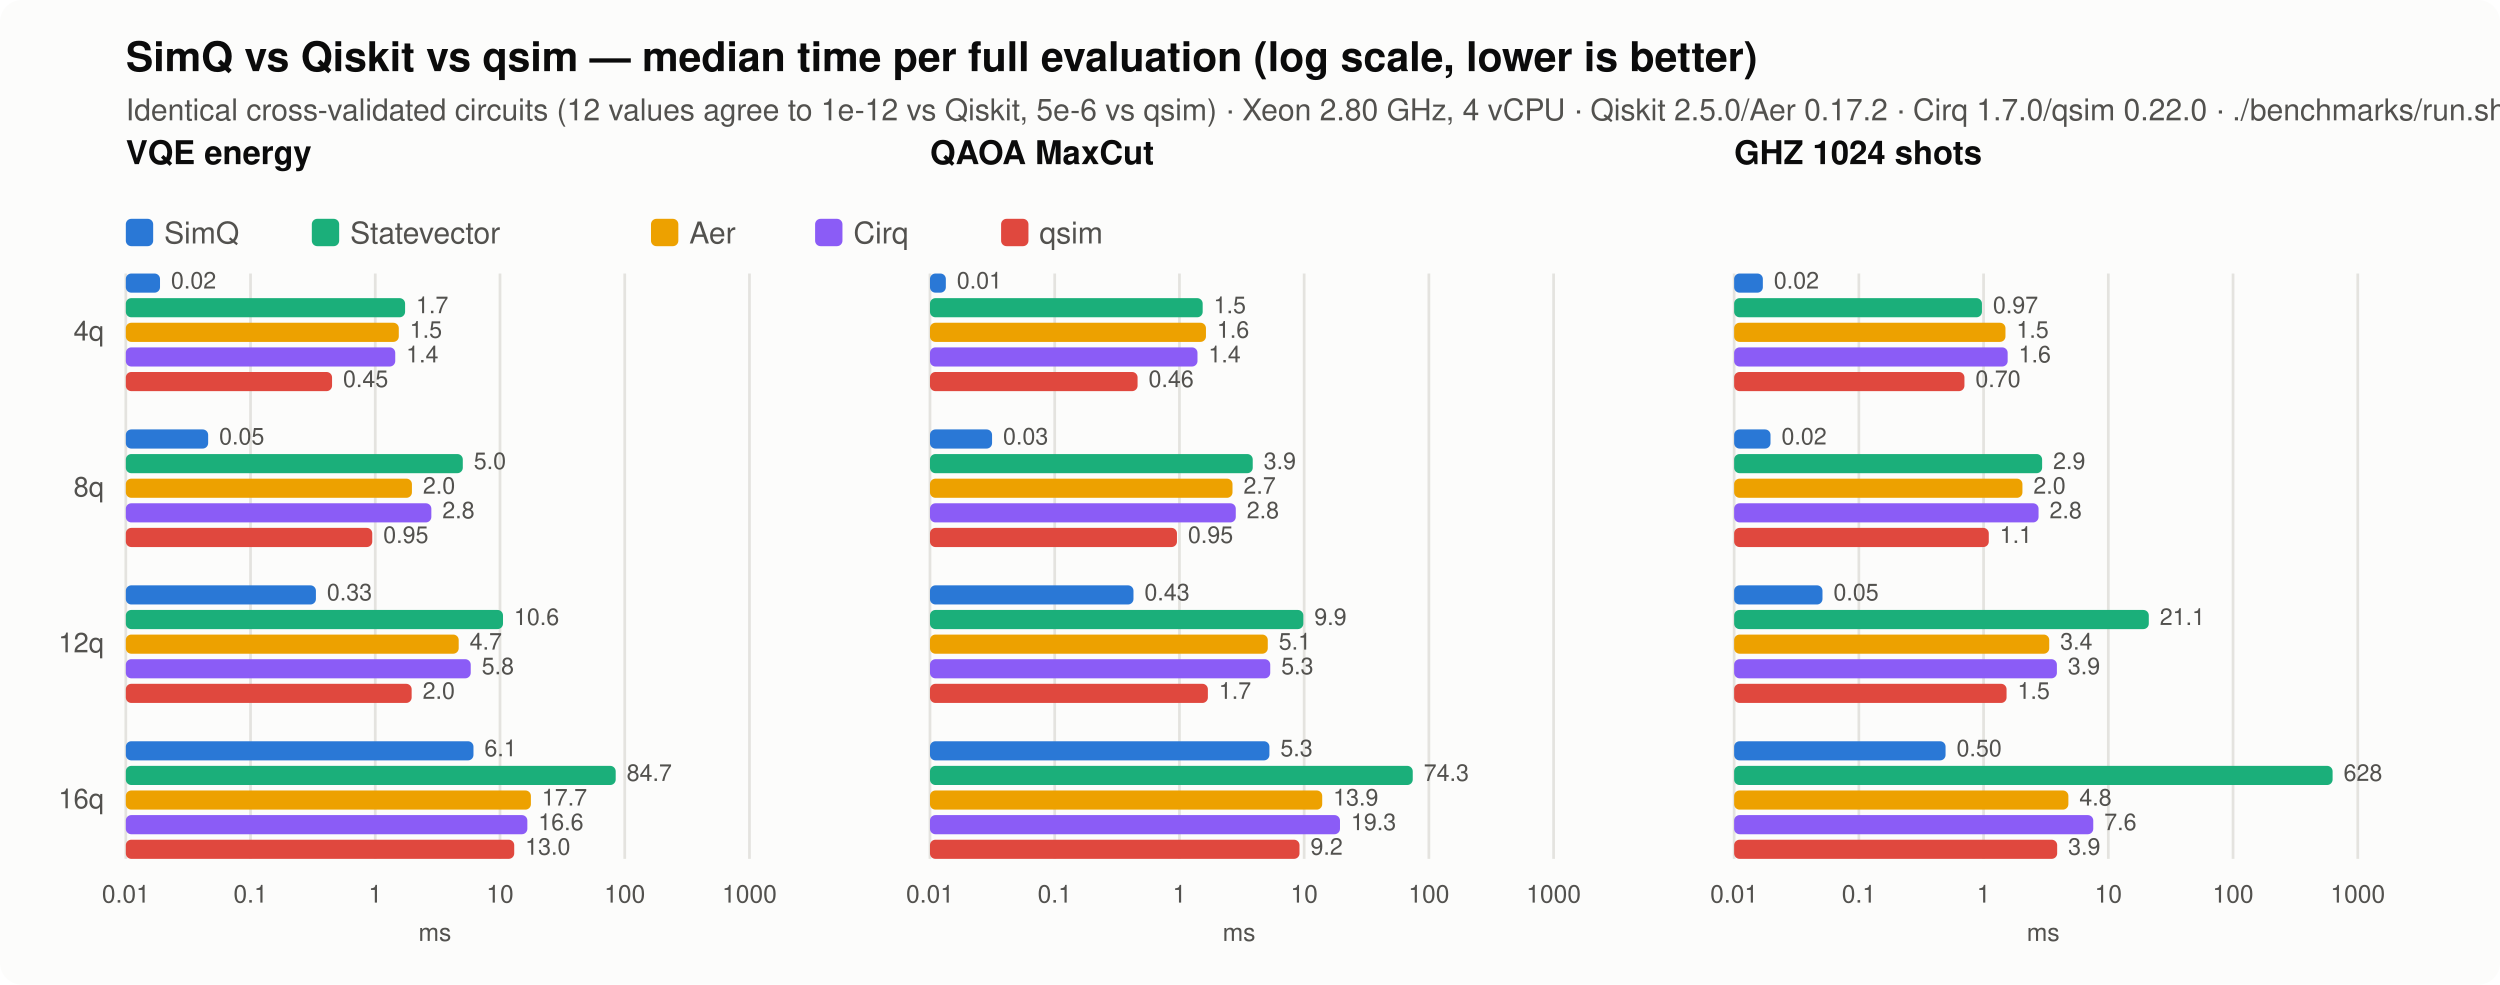
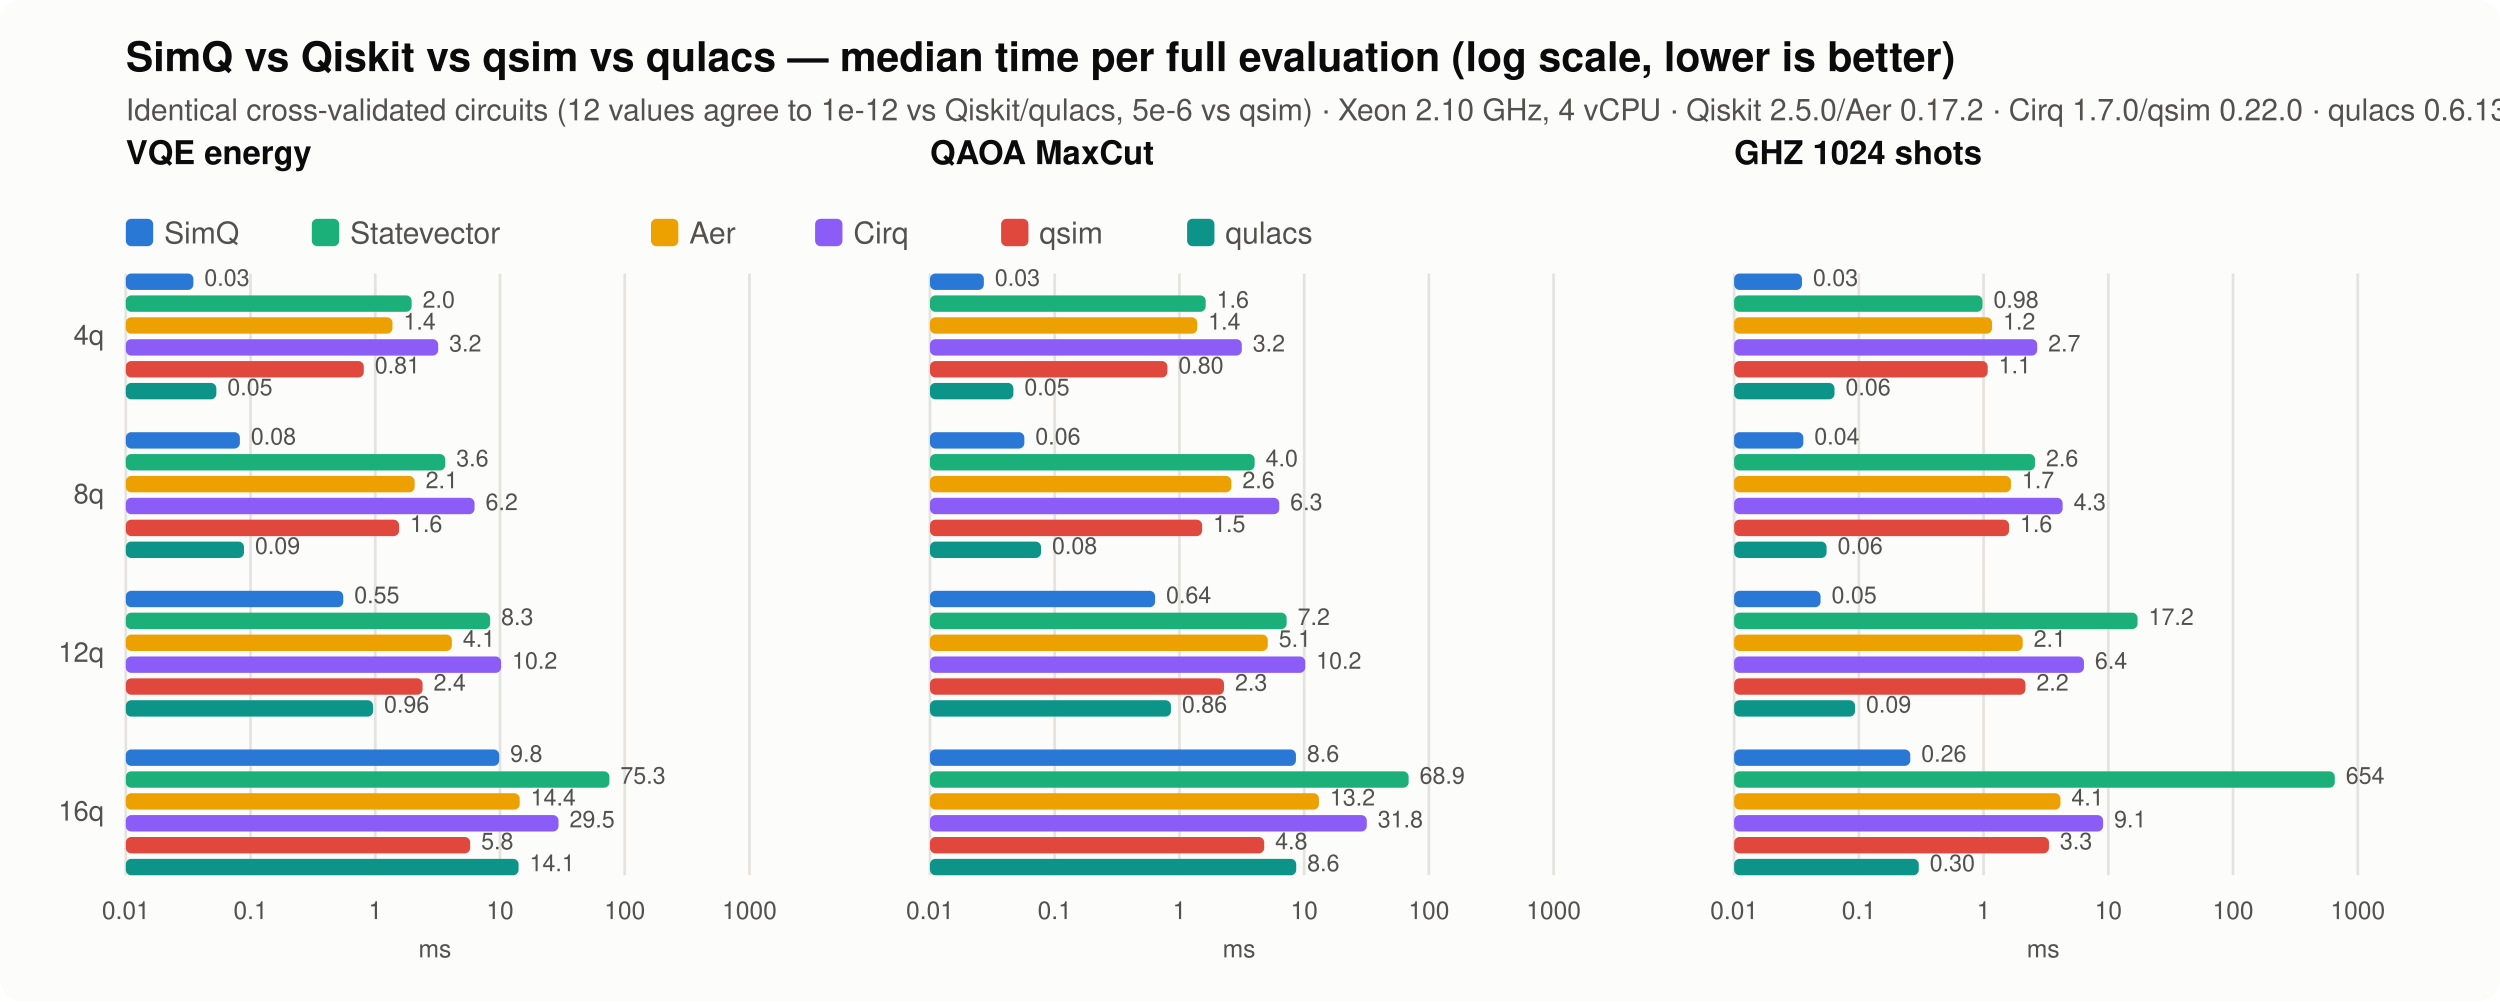
- <svg xmlns="http://www.w3.org/2000/svg" width="914" height="360" viewBox="0 0 914 360" font-family="-apple-system,Segoe UI,Helvetica,Arial,sans-serif">
-   <rect width="914" height="360" fill="#fcfcfb" rx="8" />
-   <text x="46" y="26" fill="#0b0b0b" font-size="15" font-weight="600">SimQ vs Qiskit vs qsim — median time per full evaluation (log scale, lower is better)</text>
-   <text x="46" y="44" fill="#52514e" font-size="11">Identical cross-validated circuits (12 values agree to 1e-12 vs Qiskit, 5e-6 vs qsim) · Xeon 2.80 GHz, 4 vCPU · Qiskit 2.5.0/Aer 0.17.2 · Cirq 1.7.0/qsim 0.22.0 · ./benchmarks/run.sh</text>
+ <svg xmlns="http://www.w3.org/2000/svg" width="914" height="366" viewBox="0 0 914 366" font-family="-apple-system,Segoe UI,Helvetica,Arial,sans-serif">
+   <rect width="914" height="366" fill="#fcfcfb" rx="8" />
+   <text x="46" y="26" fill="#0b0b0b" font-size="15" font-weight="600">SimQ vs Qiskit vs qsim vs qulacs — median time per full evaluation (log scale, lower is better)</text>
+   <text x="46" y="44" fill="#52514e" font-size="11">Identical cross-validated circuits (12 values agree to 1e-12 vs Qiskit/qulacs, 5e-6 vs qsim) · Xeon 2.10 GHz, 4 vCPU · Qiskit 2.5.0/Aer 0.17.2 · Cirq 1.7.0/qsim 0.22.0 · qulacs 0.6.13 · ./benchmarks/run.sh</text>
  <rect x="46" y="80" width="10" height="10" rx="2" fill="#2a78d6" />
  <text x="60" y="89" fill="#52514e" font-size="11">SimQ</text>
  <rect x="114" y="80" width="10" height="10" rx="2" fill="#1baf7a" />
  <text x="128" y="89" fill="#52514e" font-size="11">Statevector</text>
  <rect x="238" y="80" width="10" height="10" rx="2" fill="#eda100" />
  <text x="252" y="89" fill="#52514e" font-size="11">Aer</text>
  <rect x="298" y="80" width="10" height="10" rx="2" fill="#8b5cf6" />
  <text x="312" y="89" fill="#52514e" font-size="11">Cirq</text>
  <rect x="366" y="80" width="10" height="10" rx="2" fill="#e0483e" />
  <text x="380" y="89" fill="#52514e" font-size="11">qsim</text>
+   <rect x="434" y="80" width="10" height="10" rx="2" fill="#0d9488" />
+   <text x="448" y="89" fill="#52514e" font-size="11">qulacs</text>
  <text x="46" y="60" fill="#0b0b0b" font-size="12" font-weight="600">VQE energy</text>
-   <line x1="46.0" y1="100" x2="46.0" y2="314" stroke="#e4e3df" stroke-width="1" />
-   <text x="46.0" y="330" fill="#52514e" font-size="9" text-anchor="middle">0.01</text>
-   <line x1="91.6" y1="100" x2="91.6" y2="314" stroke="#e4e3df" stroke-width="1" />
-   <text x="91.6" y="330" fill="#52514e" font-size="9" text-anchor="middle">0.1</text>
-   <line x1="137.2" y1="100" x2="137.2" y2="314" stroke="#e4e3df" stroke-width="1" />
-   <text x="137.2" y="330" fill="#52514e" font-size="9" text-anchor="middle">1</text>
-   <line x1="182.8" y1="100" x2="182.8" y2="314" stroke="#e4e3df" stroke-width="1" />
-   <text x="182.8" y="330" fill="#52514e" font-size="9" text-anchor="middle">10</text>
-   <line x1="228.4" y1="100" x2="228.4" y2="314" stroke="#e4e3df" stroke-width="1" />
-   <text x="228.4" y="330" fill="#52514e" font-size="9" text-anchor="middle">100</text>
-   <line x1="274.0" y1="100" x2="274.0" y2="314" stroke="#e4e3df" stroke-width="1" />
-   <text x="274.0" y="330" fill="#52514e" font-size="9" text-anchor="middle">1000</text>
-   <text x="159.0" y="344" fill="#52514e" font-size="9" text-anchor="middle">ms</text>
-   <text x="38" y="124.5" fill="#52514e" font-size="10" text-anchor="end">4q</text>
-   <rect x="46" y="100" width="12.5" height="7" rx="2" fill="#2a78d6" />
-   <text x="62.5" y="105.5" fill="#52514e" font-size="8.5">0.02</text>
-   <rect x="46" y="109" width="102.1" height="7" rx="2" fill="#1baf7a" />
-   <text x="152.1" y="114.5" fill="#52514e" font-size="8.5">1.7</text>
-   <rect x="46" y="118" width="99.8" height="7" rx="2" fill="#eda100" />
-   <text x="149.8" y="123.5" fill="#52514e" font-size="8.5">1.5</text>
-   <rect x="46" y="127" width="98.5" height="7" rx="2" fill="#8b5cf6" />
-   <text x="148.5" y="132.5" fill="#52514e" font-size="8.5">1.4</text>
-   <rect x="46" y="136" width="75.4" height="7" rx="2" fill="#e0483e" />
-   <text x="125.4" y="141.5" fill="#52514e" font-size="8.5">0.45</text>
-   <text x="38" y="181.5" fill="#52514e" font-size="10" text-anchor="end">8q</text>
-   <rect x="46" y="157" width="30.1" height="7" rx="2" fill="#2a78d6" />
-   <text x="80.1" y="162.5" fill="#52514e" font-size="8.5">0.05</text>
-   <rect x="46" y="166" width="123.2" height="7" rx="2" fill="#1baf7a" />
-   <text x="173.2" y="171.5" fill="#52514e" font-size="8.5">5.0</text>
-   <rect x="46" y="175" width="104.6" height="7" rx="2" fill="#eda100" />
-   <text x="154.6" y="180.5" fill="#52514e" font-size="8.5">2.0</text>
-   <rect x="46" y="184" width="111.7" height="7" rx="2" fill="#8b5cf6" />
-   <text x="161.7" y="189.5" fill="#52514e" font-size="8.5">2.8</text>
-   <rect x="46" y="193" width="90.1" height="7" rx="2" fill="#e0483e" />
-   <text x="140.1" y="198.5" fill="#52514e" font-size="8.5">0.95</text>
-   <text x="38" y="238.5" fill="#52514e" font-size="10" text-anchor="end">12q</text>
-   <rect x="46" y="214" width="69.5" height="7" rx="2" fill="#2a78d6" />
-   <text x="119.5" y="219.5" fill="#52514e" font-size="8.5">0.33</text>
-   <rect x="46" y="223" width="137.9" height="7" rx="2" fill="#1baf7a" />
-   <text x="187.9" y="228.5" fill="#52514e" font-size="8.5">10.6</text>
-   <rect x="46" y="232" width="121.7" height="7" rx="2" fill="#eda100" />
-   <text x="171.7" y="237.5" fill="#52514e" font-size="8.5">4.7</text>
-   <rect x="46" y="241" width="126.1" height="7" rx="2" fill="#8b5cf6" />
-   <text x="176.1" y="246.5" fill="#52514e" font-size="8.5">5.8</text>
-   <rect x="46" y="250" width="104.5" height="7" rx="2" fill="#e0483e" />
-   <text x="154.5" y="255.5" fill="#52514e" font-size="8.5">2.0</text>
-   <text x="38" y="295.5" fill="#52514e" font-size="10" text-anchor="end">16q</text>
-   <rect x="46" y="271" width="127.1" height="7" rx="2" fill="#2a78d6" />
-   <text x="177.1" y="276.5" fill="#52514e" font-size="8.5">6.1</text>
-   <rect x="46" y="280" width="179.1" height="7" rx="2" fill="#1baf7a" />
-   <text x="229.1" y="285.5" fill="#52514e" font-size="8.5">84.7</text>
-   <rect x="46" y="289" width="148.1" height="7" rx="2" fill="#eda100" />
-   <text x="198.1" y="294.5" fill="#52514e" font-size="8.5">17.7</text>
-   <rect x="46" y="298" width="146.8" height="7" rx="2" fill="#8b5cf6" />
-   <text x="196.8" y="303.5" fill="#52514e" font-size="8.5">16.6</text>
-   <rect x="46" y="307" width="142.0" height="7" rx="2" fill="#e0483e" />
-   <text x="192.0" y="312.5" fill="#52514e" font-size="8.5">13.0</text>
+   <line x1="46.0" y1="100" x2="46.0" y2="320" stroke="#e4e3df" stroke-width="1" />
+   <text x="46.0" y="336" fill="#52514e" font-size="9" text-anchor="middle">0.01</text>
+   <line x1="91.6" y1="100" x2="91.6" y2="320" stroke="#e4e3df" stroke-width="1" />
+   <text x="91.6" y="336" fill="#52514e" font-size="9" text-anchor="middle">0.1</text>
+   <line x1="137.2" y1="100" x2="137.2" y2="320" stroke="#e4e3df" stroke-width="1" />
+   <text x="137.2" y="336" fill="#52514e" font-size="9" text-anchor="middle">1</text>
+   <line x1="182.8" y1="100" x2="182.8" y2="320" stroke="#e4e3df" stroke-width="1" />
+   <text x="182.8" y="336" fill="#52514e" font-size="9" text-anchor="middle">10</text>
+   <line x1="228.4" y1="100" x2="228.4" y2="320" stroke="#e4e3df" stroke-width="1" />
+   <text x="228.4" y="336" fill="#52514e" font-size="9" text-anchor="middle">100</text>
+   <line x1="274.0" y1="100" x2="274.0" y2="320" stroke="#e4e3df" stroke-width="1" />
+   <text x="274.0" y="336" fill="#52514e" font-size="9" text-anchor="middle">1000</text>
+   <text x="159.0" y="350" fill="#52514e" font-size="9" text-anchor="middle">ms</text>
+   <text x="38" y="126.0" fill="#52514e" font-size="10" text-anchor="end">4q</text>
+   <rect x="46" y="100" width="24.7" height="6" rx="2" fill="#2a78d6" />
+   <text x="74.7" y="104.5" fill="#52514e" font-size="8.5">0.03</text>
+   <rect x="46" y="108" width="104.5" height="6" rx="2" fill="#1baf7a" />
+   <text x="154.5" y="112.5" fill="#52514e" font-size="8.5">2.0</text>
+   <rect x="46" y="116" width="97.5" height="6" rx="2" fill="#eda100" />
+   <text x="147.5" y="120.5" fill="#52514e" font-size="8.5">1.4</text>
+   <rect x="46" y="124" width="114.2" height="6" rx="2" fill="#8b5cf6" />
+   <text x="164.2" y="128.5" fill="#52514e" font-size="8.5">3.2</text>
+   <rect x="46" y="132" width="87.0" height="6" rx="2" fill="#e0483e" />
+   <text x="137.0" y="136.5" fill="#52514e" font-size="8.5">0.81</text>
+   <rect x="46" y="140" width="33.1" height="6" rx="2" fill="#0d9488" />
+   <text x="83.1" y="144.5" fill="#52514e" font-size="8.5">0.05</text>
+   <text x="38" y="184.0" fill="#52514e" font-size="10" text-anchor="end">8q</text>
+   <rect x="46" y="158" width="41.7" height="6" rx="2" fill="#2a78d6" />
+   <text x="91.7" y="162.5" fill="#52514e" font-size="8.5">0.08</text>
+   <rect x="46" y="166" width="116.8" height="6" rx="2" fill="#1baf7a" />
+   <text x="166.8" y="170.5" fill="#52514e" font-size="8.5">3.6</text>
+   <rect x="46" y="174" width="105.6" height="6" rx="2" fill="#eda100" />
+   <text x="155.6" y="178.5" fill="#52514e" font-size="8.5">2.1</text>
+   <rect x="46" y="182" width="127.5" height="6" rx="2" fill="#8b5cf6" />
+   <text x="177.5" y="186.5" fill="#52514e" font-size="8.5">6.2</text>
+   <rect x="46" y="190" width="99.9" height="6" rx="2" fill="#e0483e" />
+   <text x="149.9" y="194.5" fill="#52514e" font-size="8.5">1.6</text>
+   <rect x="46" y="198" width="43.2" height="6" rx="2" fill="#0d9488" />
+   <text x="93.2" y="202.5" fill="#52514e" font-size="8.5">0.09</text>
+   <text x="38" y="242.0" fill="#52514e" font-size="10" text-anchor="end">12q</text>
+   <rect x="46" y="216" width="79.5" height="6" rx="2" fill="#2a78d6" />
+   <text x="129.5" y="220.5" fill="#52514e" font-size="8.5">0.55</text>
+   <rect x="46" y="224" width="133.2" height="6" rx="2" fill="#1baf7a" />
+   <text x="183.2" y="228.5" fill="#52514e" font-size="8.5">8.3</text>
+   <rect x="46" y="232" width="119.2" height="6" rx="2" fill="#eda100" />
+   <text x="169.2" y="236.5" fill="#52514e" font-size="8.5">4.1</text>
+   <rect x="46" y="240" width="137.2" height="6" rx="2" fill="#8b5cf6" />
+   <text x="187.2" y="244.5" fill="#52514e" font-size="8.5">10.2</text>
+   <rect x="46" y="248" width="108.5" height="6" rx="2" fill="#e0483e" />
+   <text x="158.5" y="252.5" fill="#52514e" font-size="8.5">2.4</text>
+   <rect x="46" y="256" width="90.4" height="6" rx="2" fill="#0d9488" />
+   <text x="140.4" y="260.5" fill="#52514e" font-size="8.5">0.96</text>
+   <text x="38" y="300.0" fill="#52514e" font-size="10" text-anchor="end">16q</text>
+   <rect x="46" y="274" width="136.5" height="6" rx="2" fill="#2a78d6" />
+   <text x="186.5" y="278.5" fill="#52514e" font-size="8.5">9.8</text>
+   <rect x="46" y="282" width="176.8" height="6" rx="2" fill="#1baf7a" />
+   <text x="226.8" y="286.5" fill="#52514e" font-size="8.5">75.3</text>
+   <rect x="46" y="290" width="144.0" height="6" rx="2" fill="#eda100" />
+   <text x="194.0" y="294.5" fill="#52514e" font-size="8.5">14.4</text>
+   <rect x="46" y="298" width="158.2" height="6" rx="2" fill="#8b5cf6" />
+   <text x="208.2" y="302.5" fill="#52514e" font-size="8.5">29.5</text>
+   <rect x="46" y="306" width="125.9" height="6" rx="2" fill="#e0483e" />
+   <text x="175.9" y="310.5" fill="#52514e" font-size="8.5">5.8</text>
+   <rect x="46" y="314" width="143.6" height="6" rx="2" fill="#0d9488" />
+   <text x="193.6" y="318.5" fill="#52514e" font-size="8.5">14.1</text>
  <text x="340" y="60" fill="#0b0b0b" font-size="12" font-weight="600">QAOA MaxCut</text>
-   <line x1="340.0" y1="100" x2="340.0" y2="314" stroke="#e4e3df" stroke-width="1" />
-   <text x="340.0" y="330" fill="#52514e" font-size="9" text-anchor="middle">0.01</text>
-   <line x1="385.6" y1="100" x2="385.6" y2="314" stroke="#e4e3df" stroke-width="1" />
-   <text x="385.6" y="330" fill="#52514e" font-size="9" text-anchor="middle">0.1</text>
-   <line x1="431.2" y1="100" x2="431.2" y2="314" stroke="#e4e3df" stroke-width="1" />
-   <text x="431.2" y="330" fill="#52514e" font-size="9" text-anchor="middle">1</text>
-   <line x1="476.8" y1="100" x2="476.8" y2="314" stroke="#e4e3df" stroke-width="1" />
-   <text x="476.8" y="330" fill="#52514e" font-size="9" text-anchor="middle">10</text>
-   <line x1="522.4" y1="100" x2="522.4" y2="314" stroke="#e4e3df" stroke-width="1" />
-   <text x="522.4" y="330" fill="#52514e" font-size="9" text-anchor="middle">100</text>
-   <line x1="568.0" y1="100" x2="568.0" y2="314" stroke="#e4e3df" stroke-width="1" />
-   <text x="568.0" y="330" fill="#52514e" font-size="9" text-anchor="middle">1000</text>
-   <text x="453.0" y="344" fill="#52514e" font-size="9" text-anchor="middle">ms</text>
-   <rect x="340" y="100" width="5.8" height="7" rx="2" fill="#2a78d6" />
-   <text x="349.8" y="105.5" fill="#52514e" font-size="8.5">0.01</text>
-   <rect x="340" y="109" width="99.7" height="7" rx="2" fill="#1baf7a" />
-   <text x="443.7" y="114.5" fill="#52514e" font-size="8.5">1.5</text>
-   <rect x="340" y="118" width="100.9" height="7" rx="2" fill="#eda100" />
-   <text x="444.9" y="123.5" fill="#52514e" font-size="8.5">1.6</text>
-   <rect x="340" y="127" width="97.8" height="7" rx="2" fill="#8b5cf6" />
-   <text x="441.8" y="132.5" fill="#52514e" font-size="8.5">1.4</text>
-   <rect x="340" y="136" width="75.9" height="7" rx="2" fill="#e0483e" />
-   <text x="419.9" y="141.5" fill="#52514e" font-size="8.5">0.46</text>
-   <rect x="340" y="157" width="22.7" height="7" rx="2" fill="#2a78d6" />
-   <text x="366.7" y="162.5" fill="#52514e" font-size="8.5">0.03</text>
-   <rect x="340" y="166" width="118.0" height="7" rx="2" fill="#1baf7a" />
-   <text x="462.0" y="171.5" fill="#52514e" font-size="8.5">3.9</text>
-   <rect x="340" y="175" width="110.6" height="7" rx="2" fill="#eda100" />
-   <text x="454.6" y="180.5" fill="#52514e" font-size="8.5">2.7</text>
-   <rect x="340" y="184" width="111.8" height="7" rx="2" fill="#8b5cf6" />
-   <text x="455.8" y="189.5" fill="#52514e" font-size="8.5">2.8</text>
-   <rect x="340" y="193" width="90.3" height="7" rx="2" fill="#e0483e" />
-   <text x="434.3" y="198.5" fill="#52514e" font-size="8.5">0.95</text>
-   <rect x="340" y="214" width="74.4" height="7" rx="2" fill="#2a78d6" />
-   <text x="418.4" y="219.5" fill="#52514e" font-size="8.5">0.43</text>
-   <rect x="340" y="223" width="136.5" height="7" rx="2" fill="#1baf7a" />
-   <text x="480.5" y="228.5" fill="#52514e" font-size="8.5">9.9</text>
-   <rect x="340" y="232" width="123.5" height="7" rx="2" fill="#eda100" />
-   <text x="467.5" y="237.5" fill="#52514e" font-size="8.5">5.1</text>
-   <rect x="340" y="241" width="124.4" height="7" rx="2" fill="#8b5cf6" />
-   <text x="468.4" y="246.5" fill="#52514e" font-size="8.5">5.3</text>
-   <rect x="340" y="250" width="101.6" height="7" rx="2" fill="#e0483e" />
-   <text x="445.6" y="255.5" fill="#52514e" font-size="8.5">1.7</text>
-   <rect x="340" y="271" width="124.1" height="7" rx="2" fill="#2a78d6" />
-   <text x="468.1" y="276.5" fill="#52514e" font-size="8.5">5.3</text>
-   <rect x="340" y="280" width="176.5" height="7" rx="2" fill="#1baf7a" />
-   <text x="520.5" y="285.5" fill="#52514e" font-size="8.5">74.3</text>
-   <rect x="340" y="289" width="143.4" height="7" rx="2" fill="#eda100" />
-   <text x="487.4" y="294.5" fill="#52514e" font-size="8.5">13.9</text>
-   <rect x="340" y="298" width="149.9" height="7" rx="2" fill="#8b5cf6" />
-   <text x="493.9" y="303.5" fill="#52514e" font-size="8.5">19.3</text>
-   <rect x="340" y="307" width="135.1" height="7" rx="2" fill="#e0483e" />
-   <text x="479.1" y="312.5" fill="#52514e" font-size="8.5">9.2</text>
+   <line x1="340.0" y1="100" x2="340.0" y2="320" stroke="#e4e3df" stroke-width="1" />
+   <text x="340.0" y="336" fill="#52514e" font-size="9" text-anchor="middle">0.01</text>
+   <line x1="385.6" y1="100" x2="385.6" y2="320" stroke="#e4e3df" stroke-width="1" />
+   <text x="385.6" y="336" fill="#52514e" font-size="9" text-anchor="middle">0.1</text>
+   <line x1="431.2" y1="100" x2="431.2" y2="320" stroke="#e4e3df" stroke-width="1" />
+   <text x="431.2" y="336" fill="#52514e" font-size="9" text-anchor="middle">1</text>
+   <line x1="476.8" y1="100" x2="476.8" y2="320" stroke="#e4e3df" stroke-width="1" />
+   <text x="476.8" y="336" fill="#52514e" font-size="9" text-anchor="middle">10</text>
+   <line x1="522.4" y1="100" x2="522.4" y2="320" stroke="#e4e3df" stroke-width="1" />
+   <text x="522.4" y="336" fill="#52514e" font-size="9" text-anchor="middle">100</text>
+   <line x1="568.0" y1="100" x2="568.0" y2="320" stroke="#e4e3df" stroke-width="1" />
+   <text x="568.0" y="336" fill="#52514e" font-size="9" text-anchor="middle">1000</text>
+   <text x="453.0" y="350" fill="#52514e" font-size="9" text-anchor="middle">ms</text>
+   <rect x="340" y="100" width="19.7" height="6" rx="2" fill="#2a78d6" />
+   <text x="363.7" y="104.5" fill="#52514e" font-size="8.5">0.03</text>
+   <rect x="340" y="108" width="100.8" height="6" rx="2" fill="#1baf7a" />
+   <text x="444.8" y="112.5" fill="#52514e" font-size="8.5">1.6</text>
+   <rect x="340" y="116" width="97.7" height="6" rx="2" fill="#eda100" />
+   <text x="441.7" y="120.5" fill="#52514e" font-size="8.5">1.4</text>
+   <rect x="340" y="124" width="114.0" height="6" rx="2" fill="#8b5cf6" />
+   <text x="458.0" y="128.5" fill="#52514e" font-size="8.5">3.2</text>
+   <rect x="340" y="132" width="86.8" height="6" rx="2" fill="#e0483e" />
+   <text x="430.8" y="136.5" fill="#52514e" font-size="8.5">0.80</text>
+   <rect x="340" y="140" width="30.5" height="6" rx="2" fill="#0d9488" />
+   <text x="374.5" y="144.5" fill="#52514e" font-size="8.5">0.05</text>
+   <rect x="340" y="158" width="34.5" height="6" rx="2" fill="#2a78d6" />
+   <text x="378.5" y="162.5" fill="#52514e" font-size="8.5">0.06</text>
+   <rect x="340" y="166" width="118.7" height="6" rx="2" fill="#1baf7a" />
+   <text x="462.7" y="170.5" fill="#52514e" font-size="8.5">4.0</text>
+   <rect x="340" y="174" width="110.2" height="6" rx="2" fill="#eda100" />
+   <text x="454.2" y="178.5" fill="#52514e" font-size="8.5">2.6</text>
+   <rect x="340" y="182" width="127.7" height="6" rx="2" fill="#8b5cf6" />
+   <text x="471.7" y="186.5" fill="#52514e" font-size="8.5">6.3</text>
+   <rect x="340" y="190" width="99.5" height="6" rx="2" fill="#e0483e" />
+   <text x="443.5" y="194.5" fill="#52514e" font-size="8.5">1.5</text>
+   <rect x="340" y="198" width="40.6" height="6" rx="2" fill="#0d9488" />
+   <text x="384.6" y="202.5" fill="#52514e" font-size="8.5">0.08</text>
+   <rect x="340" y="216" width="82.3" height="6" rx="2" fill="#2a78d6" />
+   <text x="426.3" y="220.5" fill="#52514e" font-size="8.5">0.64</text>
+   <rect x="340" y="224" width="130.4" height="6" rx="2" fill="#1baf7a" />
+   <text x="474.4" y="228.5" fill="#52514e" font-size="8.5">7.2</text>
+   <rect x="340" y="232" width="123.5" height="6" rx="2" fill="#eda100" />
+   <text x="467.5" y="236.5" fill="#52514e" font-size="8.5">5.1</text>
+   <rect x="340" y="240" width="137.2" height="6" rx="2" fill="#8b5cf6" />
+   <text x="481.2" y="244.5" fill="#52514e" font-size="8.5">10.2</text>
+   <rect x="340" y="248" width="107.5" height="6" rx="2" fill="#e0483e" />
+   <text x="451.5" y="252.5" fill="#52514e" font-size="8.5">2.3</text>
+   <rect x="340" y="256" width="88.1" height="6" rx="2" fill="#0d9488" />
+   <text x="432.1" y="260.5" fill="#52514e" font-size="8.5">0.86</text>
+   <rect x="340" y="274" width="133.8" height="6" rx="2" fill="#2a78d6" />
+   <text x="477.8" y="278.5" fill="#52514e" font-size="8.5">8.6</text>
+   <rect x="340" y="282" width="175.0" height="6" rx="2" fill="#1baf7a" />
+   <text x="519.0" y="286.5" fill="#52514e" font-size="8.5">68.9</text>
+   <rect x="340" y="290" width="142.2" height="6" rx="2" fill="#eda100" />
+   <text x="486.2" y="294.5" fill="#52514e" font-size="8.5">13.2</text>
+   <rect x="340" y="298" width="159.7" height="6" rx="2" fill="#8b5cf6" />
+   <text x="503.7" y="302.5" fill="#52514e" font-size="8.5">31.8</text>
+   <rect x="340" y="306" width="122.2" height="6" rx="2" fill="#e0483e" />
+   <text x="466.2" y="310.5" fill="#52514e" font-size="8.5">4.8</text>
+   <rect x="340" y="314" width="133.9" height="6" rx="2" fill="#0d9488" />
+   <text x="477.9" y="318.5" fill="#52514e" font-size="8.5">8.6</text>
  <text x="634" y="60" fill="#0b0b0b" font-size="12" font-weight="600">GHZ 1024 shots</text>
-   <line x1="634.0" y1="100" x2="634.0" y2="314" stroke="#e4e3df" stroke-width="1" />
-   <text x="634.0" y="330" fill="#52514e" font-size="9" text-anchor="middle">0.01</text>
-   <line x1="679.6" y1="100" x2="679.6" y2="314" stroke="#e4e3df" stroke-width="1" />
-   <text x="679.6" y="330" fill="#52514e" font-size="9" text-anchor="middle">0.1</text>
-   <line x1="725.2" y1="100" x2="725.2" y2="314" stroke="#e4e3df" stroke-width="1" />
-   <text x="725.2" y="330" fill="#52514e" font-size="9" text-anchor="middle">1</text>
-   <line x1="770.8" y1="100" x2="770.8" y2="314" stroke="#e4e3df" stroke-width="1" />
-   <text x="770.8" y="330" fill="#52514e" font-size="9" text-anchor="middle">10</text>
-   <line x1="816.4" y1="100" x2="816.4" y2="314" stroke="#e4e3df" stroke-width="1" />
-   <text x="816.4" y="330" fill="#52514e" font-size="9" text-anchor="middle">100</text>
-   <line x1="862.0" y1="100" x2="862.0" y2="314" stroke="#e4e3df" stroke-width="1" />
-   <text x="862.0" y="330" fill="#52514e" font-size="9" text-anchor="middle">1000</text>
-   <text x="747.0" y="344" fill="#52514e" font-size="9" text-anchor="middle">ms</text>
-   <rect x="634" y="100" width="10.5" height="7" rx="2" fill="#2a78d6" />
-   <text x="648.5" y="105.5" fill="#52514e" font-size="8.5">0.02</text>
-   <rect x="634" y="109" width="90.6" height="7" rx="2" fill="#1baf7a" />
-   <text x="728.6" y="114.5" fill="#52514e" font-size="8.5">0.97</text>
-   <rect x="634" y="118" width="99.2" height="7" rx="2" fill="#eda100" />
-   <text x="737.2" y="123.5" fill="#52514e" font-size="8.5">1.5</text>
-   <rect x="634" y="127" width="100.0" height="7" rx="2" fill="#8b5cf6" />
-   <text x="738.0" y="132.5" fill="#52514e" font-size="8.5">1.6</text>
-   <rect x="634" y="136" width="84.2" height="7" rx="2" fill="#e0483e" />
-   <text x="722.2" y="141.5" fill="#52514e" font-size="8.5">0.70</text>
-   <rect x="634" y="157" width="13.3" height="7" rx="2" fill="#2a78d6" />
-   <text x="651.3" y="162.5" fill="#52514e" font-size="8.5">0.02</text>
-   <rect x="634" y="166" width="112.6" height="7" rx="2" fill="#1baf7a" />
-   <text x="750.6" y="171.5" fill="#52514e" font-size="8.5">2.9</text>
-   <rect x="634" y="175" width="105.4" height="7" rx="2" fill="#eda100" />
-   <text x="743.4" y="180.5" fill="#52514e" font-size="8.5">2.0</text>
-   <rect x="634" y="184" width="111.3" height="7" rx="2" fill="#8b5cf6" />
-   <text x="749.3" y="189.5" fill="#52514e" font-size="8.5">2.8</text>
-   <rect x="634" y="193" width="93.1" height="7" rx="2" fill="#e0483e" />
-   <text x="731.1" y="198.5" fill="#52514e" font-size="8.5">1.1</text>
-   <rect x="634" y="214" width="32.3" height="7" rx="2" fill="#2a78d6" />
-   <text x="670.3" y="219.5" fill="#52514e" font-size="8.5">0.05</text>
-   <rect x="634" y="223" width="151.6" height="7" rx="2" fill="#1baf7a" />
-   <text x="789.6" y="228.5" fill="#52514e" font-size="8.5">21.1</text>
-   <rect x="634" y="232" width="115.2" height="7" rx="2" fill="#eda100" />
-   <text x="753.2" y="237.5" fill="#52514e" font-size="8.5">3.4</text>
-   <rect x="634" y="241" width="118.0" height="7" rx="2" fill="#8b5cf6" />
-   <text x="756.0" y="246.5" fill="#52514e" font-size="8.5">3.9</text>
-   <rect x="634" y="250" width="99.6" height="7" rx="2" fill="#e0483e" />
-   <text x="737.6" y="255.5" fill="#52514e" font-size="8.5">1.5</text>
-   <rect x="634" y="271" width="77.3" height="7" rx="2" fill="#2a78d6" />
-   <text x="715.3" y="276.5" fill="#52514e" font-size="8.5">0.50</text>
-   <rect x="634" y="280" width="218.8" height="7" rx="2" fill="#1baf7a" />
-   <text x="856.8" y="285.5" fill="#52514e" font-size="8.5">628</text>
-   <rect x="634" y="289" width="122.2" height="7" rx="2" fill="#eda100" />
-   <text x="760.2" y="294.5" fill="#52514e" font-size="8.5">4.8</text>
-   <rect x="634" y="298" width="131.3" height="7" rx="2" fill="#8b5cf6" />
-   <text x="769.3" y="303.5" fill="#52514e" font-size="8.5">7.6</text>
-   <rect x="634" y="307" width="118.1" height="7" rx="2" fill="#e0483e" />
-   <text x="756.1" y="312.5" fill="#52514e" font-size="8.5">3.9</text>
+   <line x1="634.0" y1="100" x2="634.0" y2="320" stroke="#e4e3df" stroke-width="1" />
+   <text x="634.0" y="336" fill="#52514e" font-size="9" text-anchor="middle">0.01</text>
+   <line x1="679.6" y1="100" x2="679.6" y2="320" stroke="#e4e3df" stroke-width="1" />
+   <text x="679.6" y="336" fill="#52514e" font-size="9" text-anchor="middle">0.1</text>
+   <line x1="725.2" y1="100" x2="725.2" y2="320" stroke="#e4e3df" stroke-width="1" />
+   <text x="725.2" y="336" fill="#52514e" font-size="9" text-anchor="middle">1</text>
+   <line x1="770.8" y1="100" x2="770.8" y2="320" stroke="#e4e3df" stroke-width="1" />
+   <text x="770.8" y="336" fill="#52514e" font-size="9" text-anchor="middle">10</text>
+   <line x1="816.4" y1="100" x2="816.4" y2="320" stroke="#e4e3df" stroke-width="1" />
+   <text x="816.4" y="336" fill="#52514e" font-size="9" text-anchor="middle">100</text>
+   <line x1="862.0" y1="100" x2="862.0" y2="320" stroke="#e4e3df" stroke-width="1" />
+   <text x="862.0" y="336" fill="#52514e" font-size="9" text-anchor="middle">1000</text>
+   <text x="747.0" y="350" fill="#52514e" font-size="9" text-anchor="middle">ms</text>
+   <rect x="634" y="100" width="24.8" height="6" rx="2" fill="#2a78d6" />
+   <text x="662.8" y="104.5" fill="#52514e" font-size="8.5">0.03</text>
+   <rect x="634" y="108" width="90.8" height="6" rx="2" fill="#1baf7a" />
+   <text x="728.8" y="112.5" fill="#52514e" font-size="8.5">0.98</text>
+   <rect x="634" y="116" width="94.3" height="6" rx="2" fill="#eda100" />
+   <text x="732.3" y="120.5" fill="#52514e" font-size="8.5">1.2</text>
+   <rect x="634" y="124" width="110.8" height="6" rx="2" fill="#8b5cf6" />
+   <text x="748.8" y="128.5" fill="#52514e" font-size="8.5">2.7</text>
+   <rect x="634" y="132" width="92.7" height="6" rx="2" fill="#e0483e" />
+   <text x="730.7" y="136.5" fill="#52514e" font-size="8.5">1.1</text>
+   <rect x="634" y="140" width="36.7" height="6" rx="2" fill="#0d9488" />
+   <text x="674.7" y="144.5" fill="#52514e" font-size="8.5">0.06</text>
+   <rect x="634" y="158" width="25.3" height="6" rx="2" fill="#2a78d6" />
+   <text x="663.3" y="162.5" fill="#52514e" font-size="8.5">0.04</text>
+   <rect x="634" y="166" width="110.0" height="6" rx="2" fill="#1baf7a" />
+   <text x="748.0" y="170.5" fill="#52514e" font-size="8.5">2.6</text>
+   <rect x="634" y="174" width="101.2" height="6" rx="2" fill="#eda100" />
+   <text x="739.2" y="178.5" fill="#52514e" font-size="8.5">1.7</text>
+   <rect x="634" y="182" width="120.1" height="6" rx="2" fill="#8b5cf6" />
+   <text x="758.1" y="186.5" fill="#52514e" font-size="8.5">4.3</text>
+   <rect x="634" y="190" width="100.5" height="6" rx="2" fill="#e0483e" />
+   <text x="738.5" y="194.5" fill="#52514e" font-size="8.5">1.6</text>
+   <rect x="634" y="198" width="33.8" height="6" rx="2" fill="#0d9488" />
+   <text x="671.8" y="202.5" fill="#52514e" font-size="8.5">0.06</text>
+   <rect x="634" y="216" width="31.6" height="6" rx="2" fill="#2a78d6" />
+   <text x="669.6" y="220.5" fill="#52514e" font-size="8.5">0.05</text>
+   <rect x="634" y="224" width="147.5" height="6" rx="2" fill="#1baf7a" />
+   <text x="785.5" y="228.5" fill="#52514e" font-size="8.5">17.2</text>
+   <rect x="634" y="232" width="105.5" height="6" rx="2" fill="#eda100" />
+   <text x="743.5" y="236.5" fill="#52514e" font-size="8.5">2.1</text>
+   <rect x="634" y="240" width="127.9" height="6" rx="2" fill="#8b5cf6" />
+   <text x="765.9" y="244.5" fill="#52514e" font-size="8.5">6.4</text>
+   <rect x="634" y="248" width="106.5" height="6" rx="2" fill="#e0483e" />
+   <text x="744.5" y="252.5" fill="#52514e" font-size="8.5">2.2</text>
+   <rect x="634" y="256" width="44.2" height="6" rx="2" fill="#0d9488" />
+   <text x="682.2" y="260.5" fill="#52514e" font-size="8.5">0.09</text>
+   <rect x="634" y="274" width="64.4" height="6" rx="2" fill="#2a78d6" />
+   <text x="702.4" y="278.5" fill="#52514e" font-size="8.5">0.26</text>
+   <rect x="634" y="282" width="219.6" height="6" rx="2" fill="#1baf7a" />
+   <text x="857.6" y="286.5" fill="#52514e" font-size="8.5">654</text>
+   <rect x="634" y="290" width="119.3" height="6" rx="2" fill="#eda100" />
+   <text x="757.3" y="294.5" fill="#52514e" font-size="8.5">4.1</text>
+   <rect x="634" y="298" width="134.9" height="6" rx="2" fill="#8b5cf6" />
+   <text x="772.9" y="302.5" fill="#52514e" font-size="8.5">9.1</text>
+   <rect x="634" y="306" width="115.1" height="6" rx="2" fill="#e0483e" />
+   <text x="753.1" y="310.5" fill="#52514e" font-size="8.5">3.3</text>
+   <rect x="634" y="314" width="67.5" height="6" rx="2" fill="#0d9488" />
+   <text x="705.5" y="318.5" fill="#52514e" font-size="8.5">0.30</text>
</svg>
